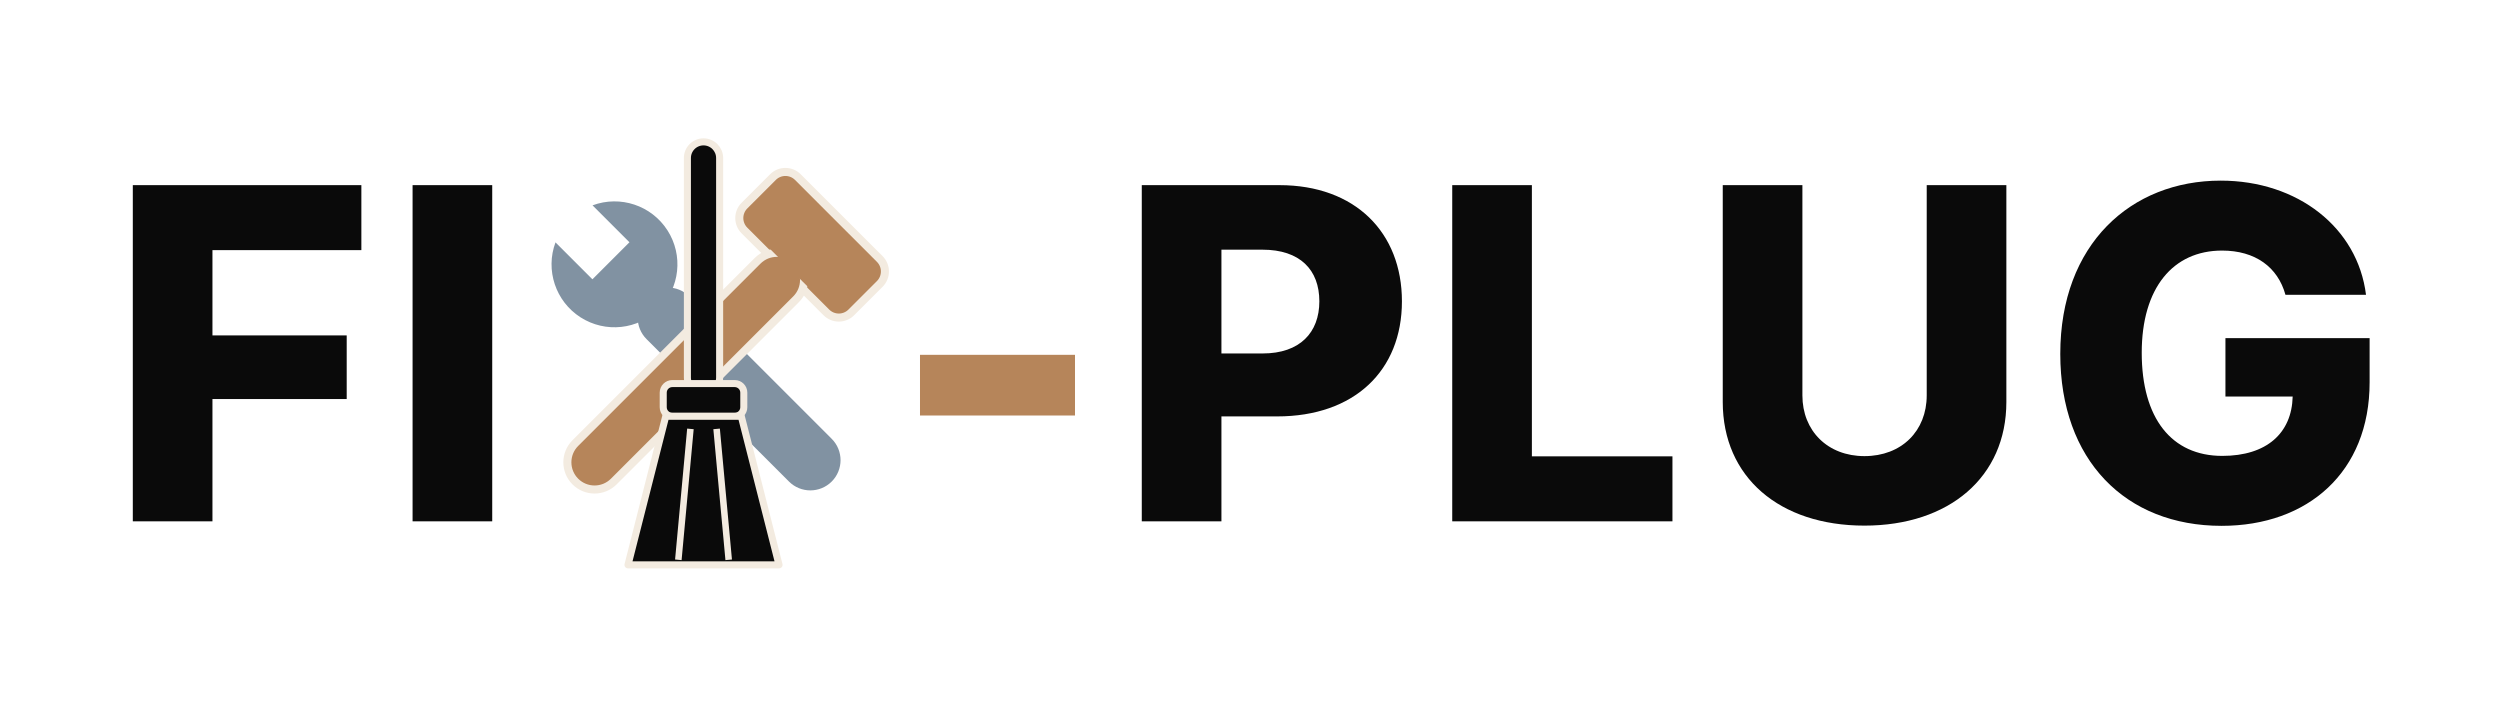
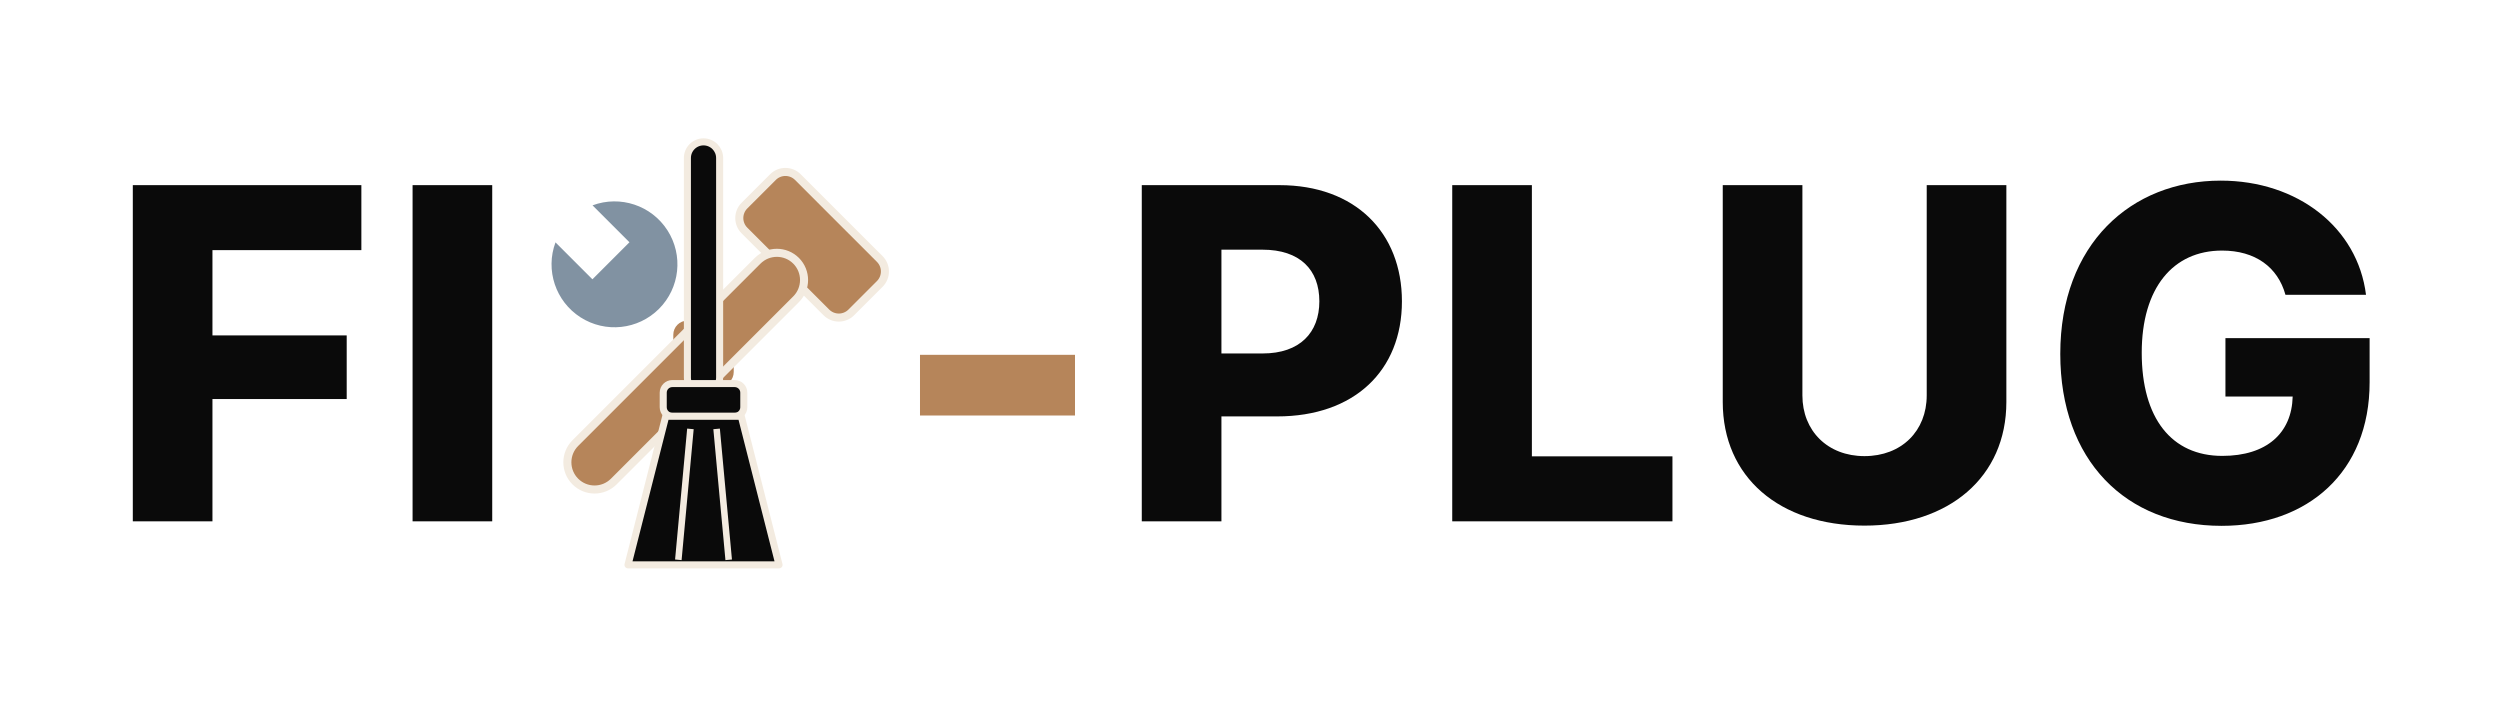
<svg xmlns="http://www.w3.org/2000/svg" viewBox="0 0 422 120" width="422" height="120" role="img" aria-label="FIX-PLUG">
  <path fill="#0A0A0A" d="M22.418 88.0H35.862V67.357H58.523V56.617H35.862V42.221H60.999V31.252H22.418Z" />
  <path fill="#0A0A0A" d="M83.087 31.252H69.643V88.0H83.087Z" />
  <g transform="translate(118.7533 59.647) scale(0.85)">
+     <rect fill="#B6855A" x="-6" y="-6.5" width="12" height="13" rx="2.8" />
    <g transform="rotate(-45)">
      <path fill="#8192A2" d="M-5.2 -36.37A12.5 12.5 0 1 0 5.2 -36.37L5.2 -26L-5.2 -26Z" />
-       <rect fill="#8192A2" x="-6" y="-16" width="12" height="52" rx="6" />
    </g>
    <g transform="rotate(45)">
      <rect fill="#B6855A" stroke="#F3EBE0" stroke-width="1.6" stroke-linejoin="round" x="-15" y="-38" width="30" height="15" rx="3.5" />
      <rect fill="#B6855A" stroke="#F3EBE0" stroke-width="1.6" stroke-linejoin="round" x="-5.4" y="-26" width="10.8" height="62" rx="5.4" />
-       <rect fill="#B6855A" x="-14" y="-37" width="28" height="13" rx="2.8" />
+       <text x="200" y="75" font-family="Arial" font-size="80" fill="#0A0A0A">-</text>
    </g>
  </g>
  <g transform="translate(118.7533 59.647) scale(0.85)">
    <g stroke="#F3EBE0" stroke-width="1.4" stroke-linejoin="round" fill="#0A0A0A">
      <rect x="-3.2" y="-42" width="6.4" height="50" rx="3.2" />
      <rect x="-8" y="6" width="16" height="6.5" rx="1.8" />
      <path d="M-7.5 12.5L7.5 12.5L15 42L-15 42Z" />
    </g>
    <line x1="-2.6" y1="15" x2="-5" y2="41" stroke="#F3EBE0" stroke-width="1.3" />
    <line x1="2.6" y1="15" x2="5" y2="41" stroke="#F3EBE0" stroke-width="1.3" />
  </g>
  <path fill="#B6855A" d="M181.46 59.893H155.295V70.138H181.46Z" />
  <path fill="#0A0A0A" d="M192.732 88.0H206.177V70.29H215.584C228.609 70.29 236.645 62.559 236.645 50.866C236.645 39.25 228.761 31.252 215.965 31.252H192.732ZM206.177 59.664V42.145H213.108C219.43 42.145 222.706 45.534 222.706 50.866C222.706 56.122 219.43 59.664 213.146 59.664Z" />
  <path fill="#0A0A0A" d="M245.137 88.0H282.309V77.031H258.581V31.252H245.137Z" />
  <path fill="#0A0A0A" d="M314.718 88.724C329.001 88.724 338.674 80.535 338.674 67.853V31.252H325.23V66.748C325.23 72.728 321.003 76.993 314.718 76.993C308.51 76.993 304.245 72.728 304.245 66.748V31.252H290.8V67.853C290.8 80.535 300.36 88.724 314.718 88.724Z" />
  <path fill="#0A0A0A" d="M375.007 88.762C389.556 88.762 399.991 79.697 399.991 64.539V57.074H375.654V66.938H387.004C386.852 73.108 382.624 76.955 375.121 76.955C366.552 76.955 361.524 70.595 361.524 59.55C361.524 48.581 366.818 42.297 375.083 42.297C380.682 42.297 384.49 45.077 385.785 49.762H399.382C397.973 38.45 387.88 30.49 374.855 30.49C359.734 30.49 347.775 41.192 347.775 59.74C347.775 77.679 358.782 88.762 375.007 88.762Z" />
</svg>
